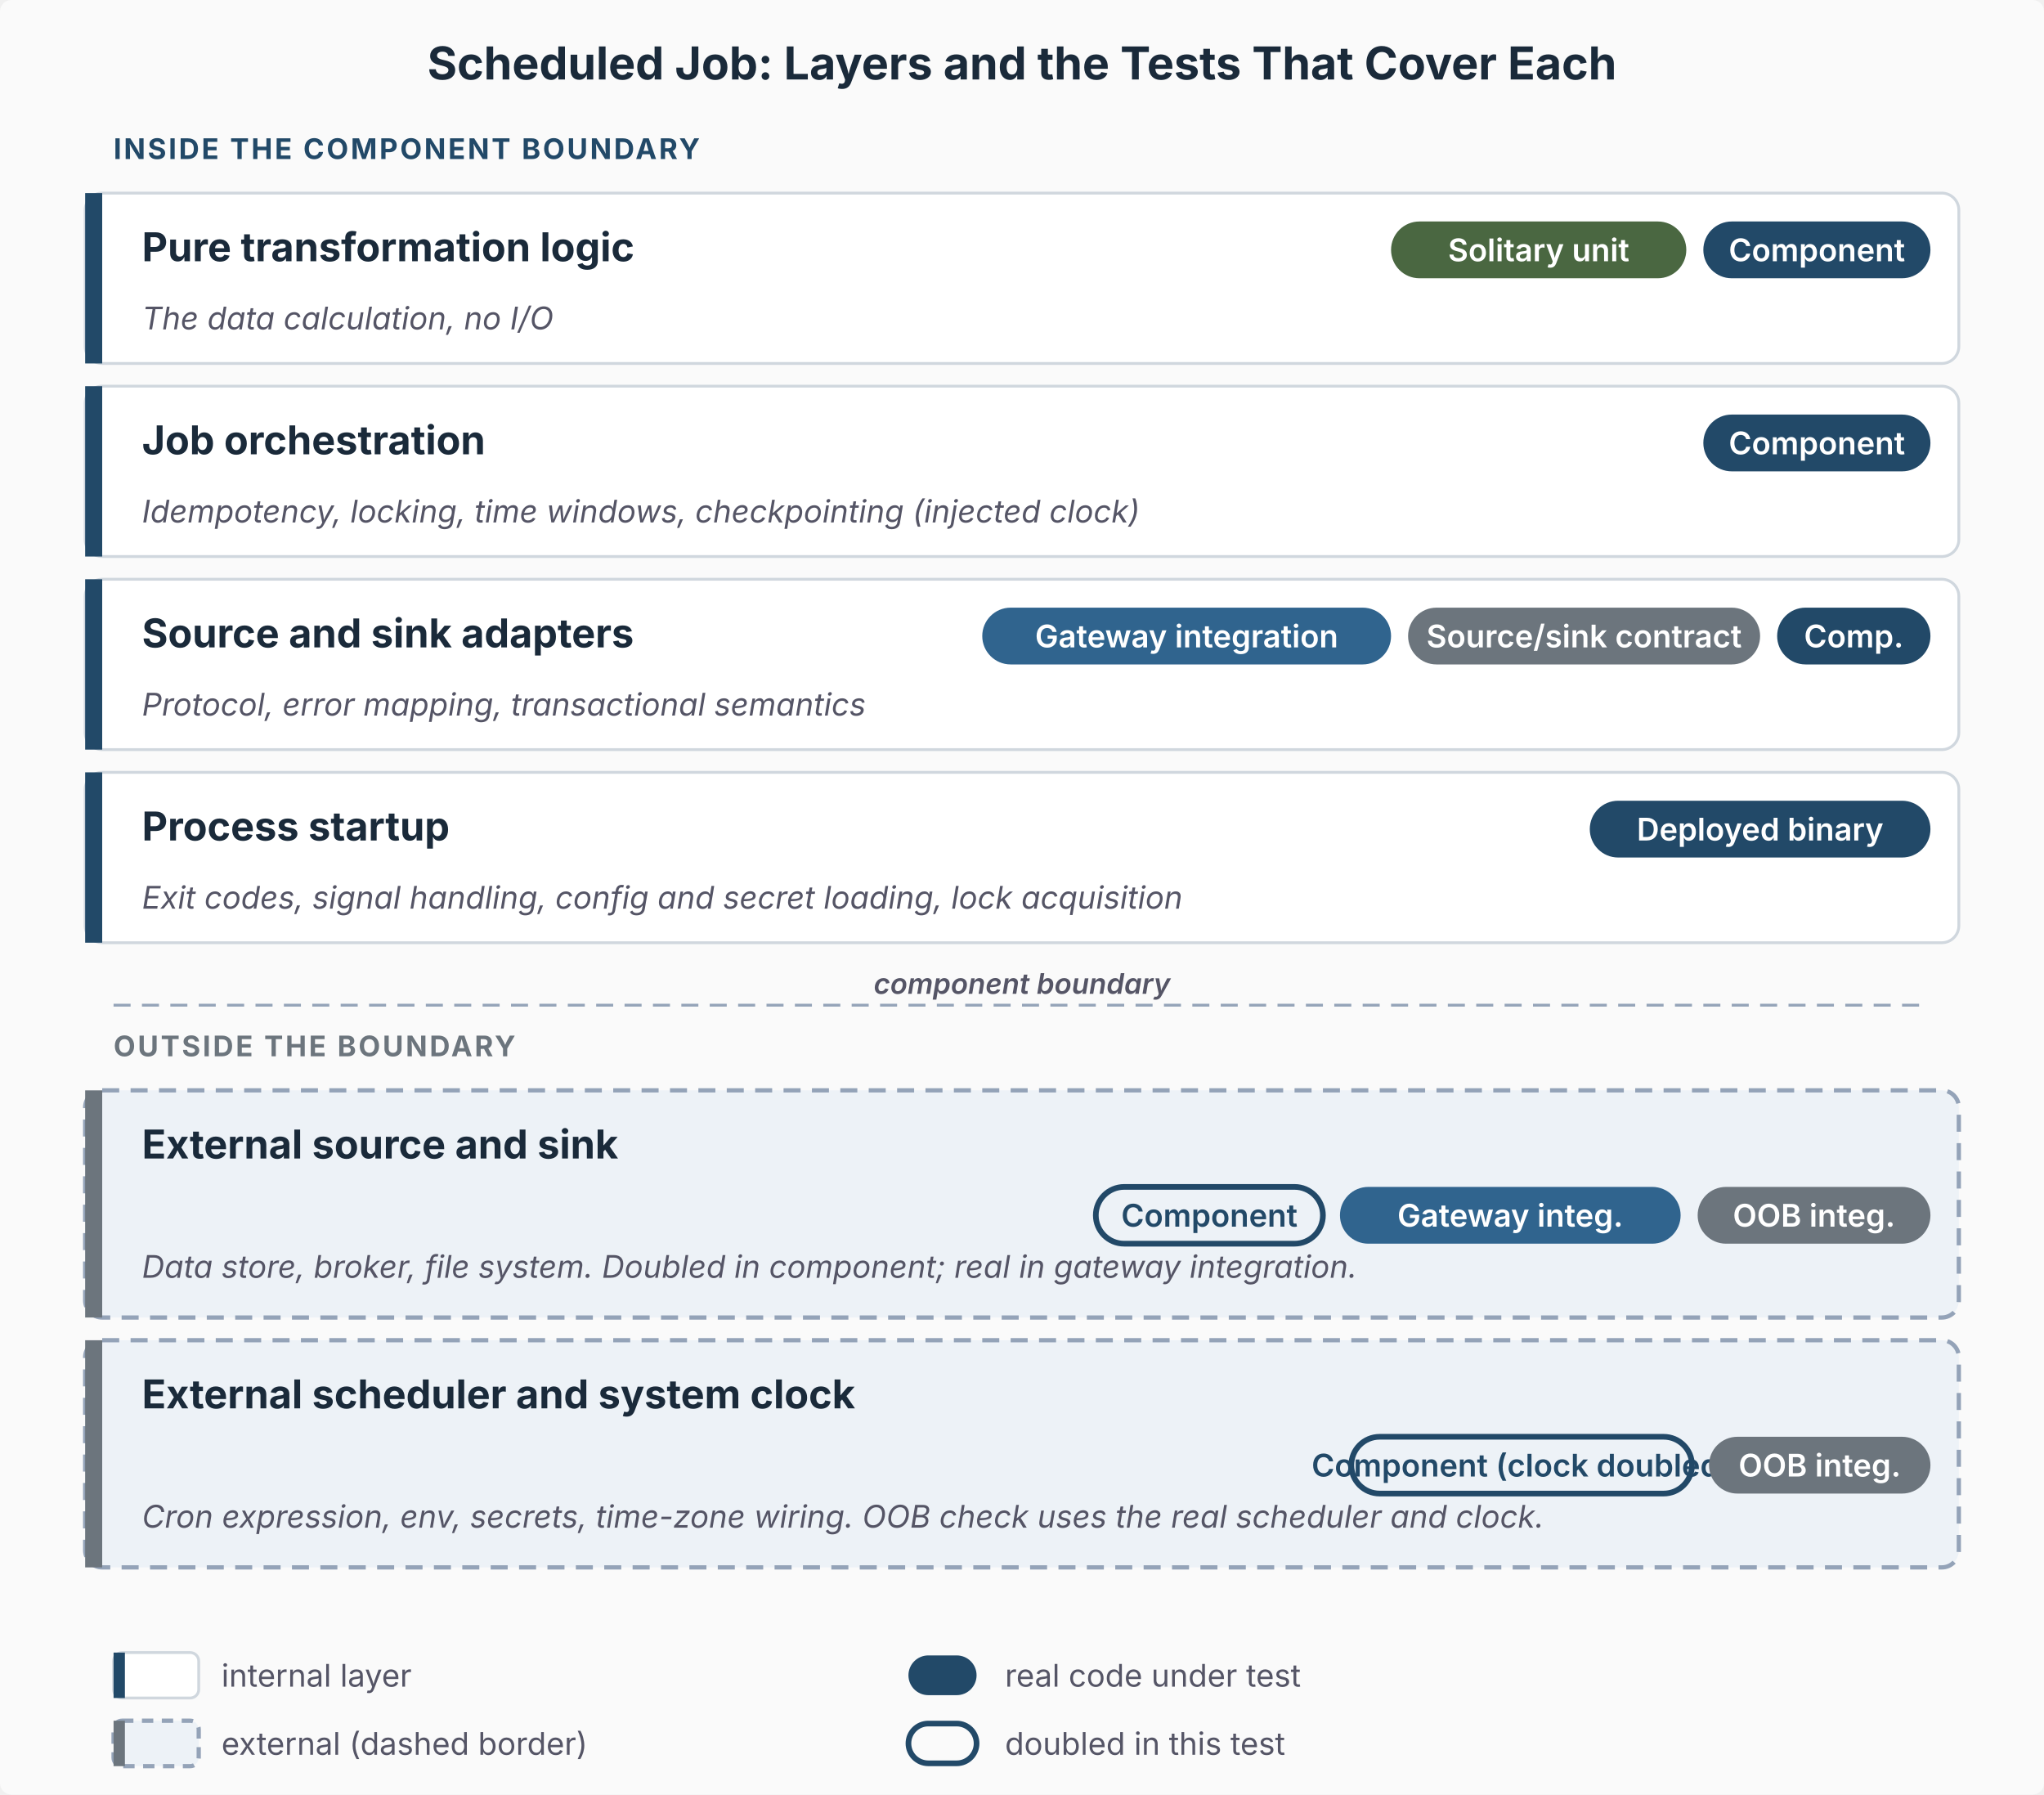
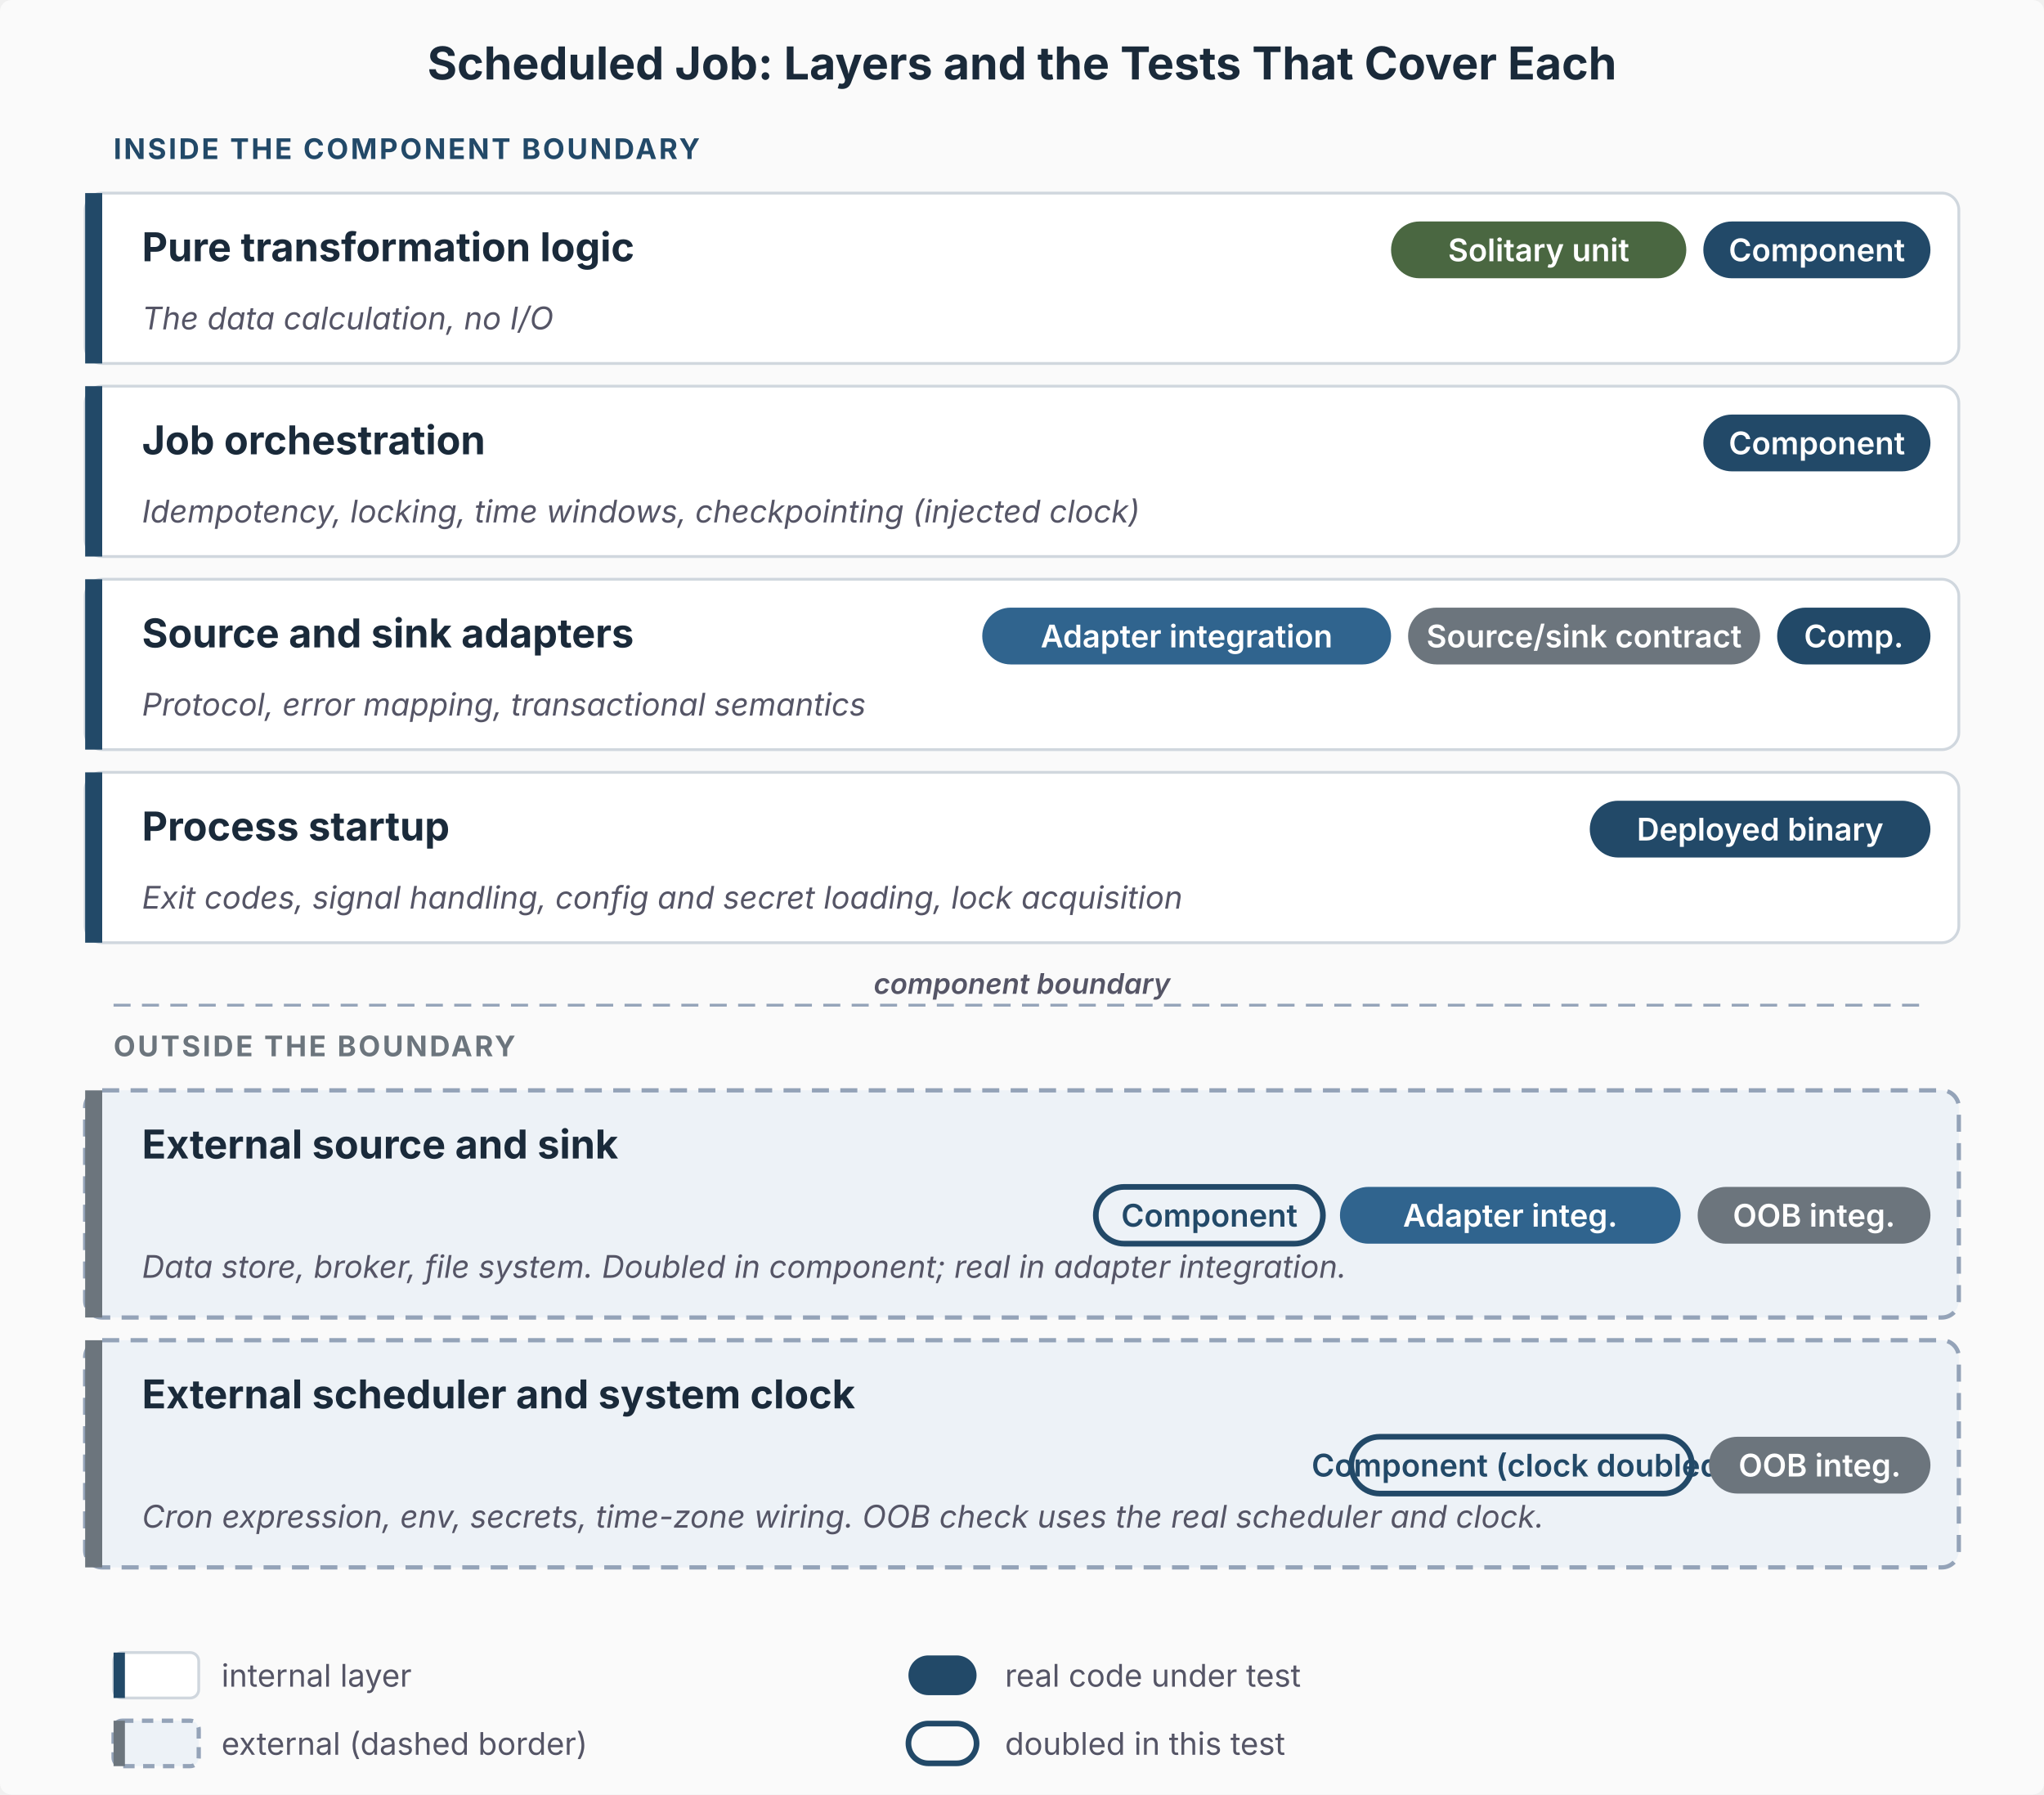
<svg xmlns="http://www.w3.org/2000/svg" viewBox="0 0 720 632" role="img" aria-labelledby="sjc-title sjc-desc" font-family="system-ui, -apple-system, sans-serif" font-size="13">
  <rect width="720" height="632" fill="#fafafa" rx="4" />
  <text x="360" y="28" text-anchor="middle" font-size="16" font-weight="bold" fill="#1a2a3a">
    Scheduled Job: Layers and the Tests That Cover Each
  </text>
  <text x="40" y="56" font-size="10" font-weight="700" letter-spacing="0.08em" fill="#224968">
    INSIDE THE COMPONENT BOUNDARY
  </text>
  <rect x="30" y="68" width="660" height="60" rx="6" fill="#ffffff" stroke="#d0d7de" stroke-width="1" />
  <rect x="30" y="68" width="6" height="60" fill="#224968" />
  <text x="50" y="92" font-size="14" font-weight="700" fill="#1a2a3a">Pure transformation logic</text>
  <a href="/docs/testing/glossary/#solitary-unit-test" target="_top">
    <rect x="490" y="78" width="104" height="20" rx="10" fill="#4a6741" />
    <text x="542" y="92" text-anchor="middle" font-size="11" font-weight="600" fill="#fff">Solitary unit</text>
  </a>
  <a href="/docs/testing/glossary/#component-test" target="_top">
    <rect x="600" y="78" width="80" height="20" rx="10" fill="#224968" />
    <text x="640" y="92" text-anchor="middle" font-size="11" font-weight="600" fill="#fff">Component</text>
  </a>
  <text x="50" y="116" font-size="11" font-style="italic" fill="#556">The data calculation, no I/O</text>
  <rect x="30" y="136" width="660" height="60" rx="6" fill="#ffffff" stroke="#d0d7de" stroke-width="1" />
  <rect x="30" y="136" width="6" height="60" fill="#224968" />
  <text x="50" y="160" font-size="14" font-weight="700" fill="#1a2a3a">Job orchestration</text>
  <a href="/docs/testing/glossary/#component-test" target="_top">
    <rect x="600" y="146" width="80" height="20" rx="10" fill="#224968" />
    <text x="640" y="160" text-anchor="middle" font-size="11" font-weight="600" fill="#fff">Component</text>
  </a>
  <text x="50" y="184" font-size="11" font-style="italic" fill="#556">Idempotency, locking, time windows, checkpointing (injected clock)</text>
  <rect x="30" y="204" width="660" height="60" rx="6" fill="#ffffff" stroke="#d0d7de" stroke-width="1" />
  <rect x="30" y="204" width="6" height="60" fill="#224968" />
  <text x="50" y="228" font-size="14" font-weight="700" fill="#1a2a3a">Source and sink adapters</text>
-   <a href="/docs/testing/glossary/#gateway-integration-test" target="_top">
+   <a href="/docs/testing/glossary/#adapter-integration-test" target="_top">
    <rect x="346" y="214" width="144" height="20" rx="10" fill="#30648e" />
-     <text x="418" y="228" text-anchor="middle" font-size="11" font-weight="600" fill="#fff">Gateway integration</text>
+     <text x="418" y="228" text-anchor="middle" font-size="11" font-weight="600" fill="#fff">Adapter integration</text>
  </a>
  <a href="/docs/testing/glossary/#contract-test" target="_top">
    <rect x="496" y="214" width="124" height="20" rx="10" fill="#6c757d" />
    <text x="558" y="228" text-anchor="middle" font-size="11" font-weight="600" fill="#fff">Source/sink contract</text>
  </a>
  <a href="/docs/testing/glossary/#component-test" target="_top">
    <rect x="626" y="214" width="54" height="20" rx="10" fill="#224968" />
    <text x="653" y="228" text-anchor="middle" font-size="11" font-weight="600" fill="#fff">Comp.</text>
  </a>
  <text x="50" y="252" font-size="11" font-style="italic" fill="#556">Protocol, error mapping, transactional semantics</text>
  <rect x="30" y="272" width="660" height="60" rx="6" fill="#ffffff" stroke="#d0d7de" stroke-width="1" />
  <rect x="30" y="272" width="6" height="60" fill="#224968" />
  <text x="50" y="296" font-size="14" font-weight="700" fill="#1a2a3a">Process startup</text>
  <a href="/docs/testing/glossary/#deployed-binary-test" target="_top">
    <rect x="560" y="282" width="120" height="20" rx="10" fill="#224968" />
    <text x="620" y="296" text-anchor="middle" font-size="11" font-weight="600" fill="#fff">Deployed binary</text>
  </a>
  <text x="50" y="320" font-size="11" font-style="italic" fill="#556">Exit codes, signal handling, config and secret loading, lock acquisition</text>
  <line x1="40" y1="354" x2="680" y2="354" stroke="#94a3b8" stroke-width="1" stroke-dasharray="6,4" />
  <text x="360" y="350" text-anchor="middle" font-size="10" fill="#556" font-weight="600" font-style="italic">component boundary</text>
  <text x="40" y="372" font-size="10" font-weight="700" letter-spacing="0.08em" fill="#6c757d">
    OUTSIDE THE BOUNDARY
  </text>
  <rect x="30" y="384" width="660" height="80" rx="6" fill="#edf2f7" stroke="#94a3b8" stroke-width="1.5" stroke-dasharray="6,4" />
  <rect x="30" y="384" width="6" height="80" fill="#6c757d" />
  <text x="50" y="408" font-size="14" font-weight="700" fill="#1a2a3a">External source and sink</text>
  <a href="/docs/testing/glossary/#component-test" target="_top">
    <rect x="386" y="418" width="80" height="20" rx="10" fill="none" stroke="#224968" stroke-width="2" />
    <text x="426" y="432" text-anchor="middle" font-size="11" font-weight="600" fill="#224968">Component</text>
  </a>
-   <a href="/docs/testing/glossary/#gateway-integration-test" target="_top">
+   <a href="/docs/testing/glossary/#adapter-integration-test" target="_top">
    <rect x="472" y="418" width="120" height="20" rx="10" fill="#30648e" />
-     <text x="532" y="432" text-anchor="middle" font-size="11" font-weight="600" fill="#fff">Gateway integ.</text>
+     <text x="532" y="432" text-anchor="middle" font-size="11" font-weight="600" fill="#fff">Adapter integ.</text>
  </a>
  <a href="/docs/testing/glossary/#out-of-band-test" target="_top">
    <rect x="598" y="418" width="82" height="20" rx="10" fill="#6c757d" />
    <text x="639" y="432" text-anchor="middle" font-size="11" font-weight="600" fill="#fff">OOB integ.</text>
  </a>
-   <text x="50" y="450" font-size="11" font-style="italic" fill="#556">Data store, broker, file system. Doubled in component; real in gateway integration.</text>
+   <text x="50" y="450" font-size="11" font-style="italic" fill="#556">Data store, broker, file system. Doubled in component; real in adapter integration.</text>
  <rect x="30" y="472" width="660" height="80" rx="6" fill="#edf2f7" stroke="#94a3b8" stroke-width="1.5" stroke-dasharray="6,4" />
  <rect x="30" y="472" width="6" height="80" fill="#6c757d" />
  <text x="50" y="496" font-size="14" font-weight="700" fill="#1a2a3a">External scheduler and system clock</text>
  <a href="/docs/testing/glossary/#component-test" target="_top">
    <rect x="476" y="506" width="120" height="20" rx="10" fill="none" stroke="#224968" stroke-width="2" />
    <text x="536" y="520" text-anchor="middle" font-size="11" font-weight="600" fill="#224968">Component (clock doubled)</text>
  </a>
  <a href="/docs/testing/glossary/#out-of-band-test" target="_top">
    <rect x="602" y="506" width="78" height="20" rx="10" fill="#6c757d" />
    <text x="641" y="520" text-anchor="middle" font-size="11" font-weight="600" fill="#fff">OOB integ.</text>
  </a>
  <text x="50" y="538" font-size="11" font-style="italic" fill="#556">Cron expression, env, secrets, time-zone wiring. OOB check uses the real scheduler and clock.</text>
  <rect x="40" y="582" width="30" height="16" rx="3" fill="#ffffff" stroke="#d0d7de" stroke-width="1" />
  <rect x="40" y="582" width="4" height="16" fill="#224968" />
  <text x="78" y="594" font-size="11" fill="#556">internal layer</text>
  <rect x="320" y="583" width="24" height="14" rx="7" fill="#224968" />
  <text x="354" y="594" font-size="11" fill="#556">real code under test</text>
  <rect x="40" y="606" width="30" height="16" rx="3" fill="#edf2f7" stroke="#94a3b8" stroke-width="1.5" stroke-dasharray="4,3" />
  <rect x="40" y="606" width="4" height="16" fill="#6c757d" />
  <text x="78" y="618" font-size="11" fill="#556">external (dashed border)</text>
  <rect x="320" y="607" width="24" height="14" rx="7" fill="none" stroke="#224968" stroke-width="2" />
  <text x="354" y="618" font-size="11" fill="#556">doubled in this test</text>
</svg>
